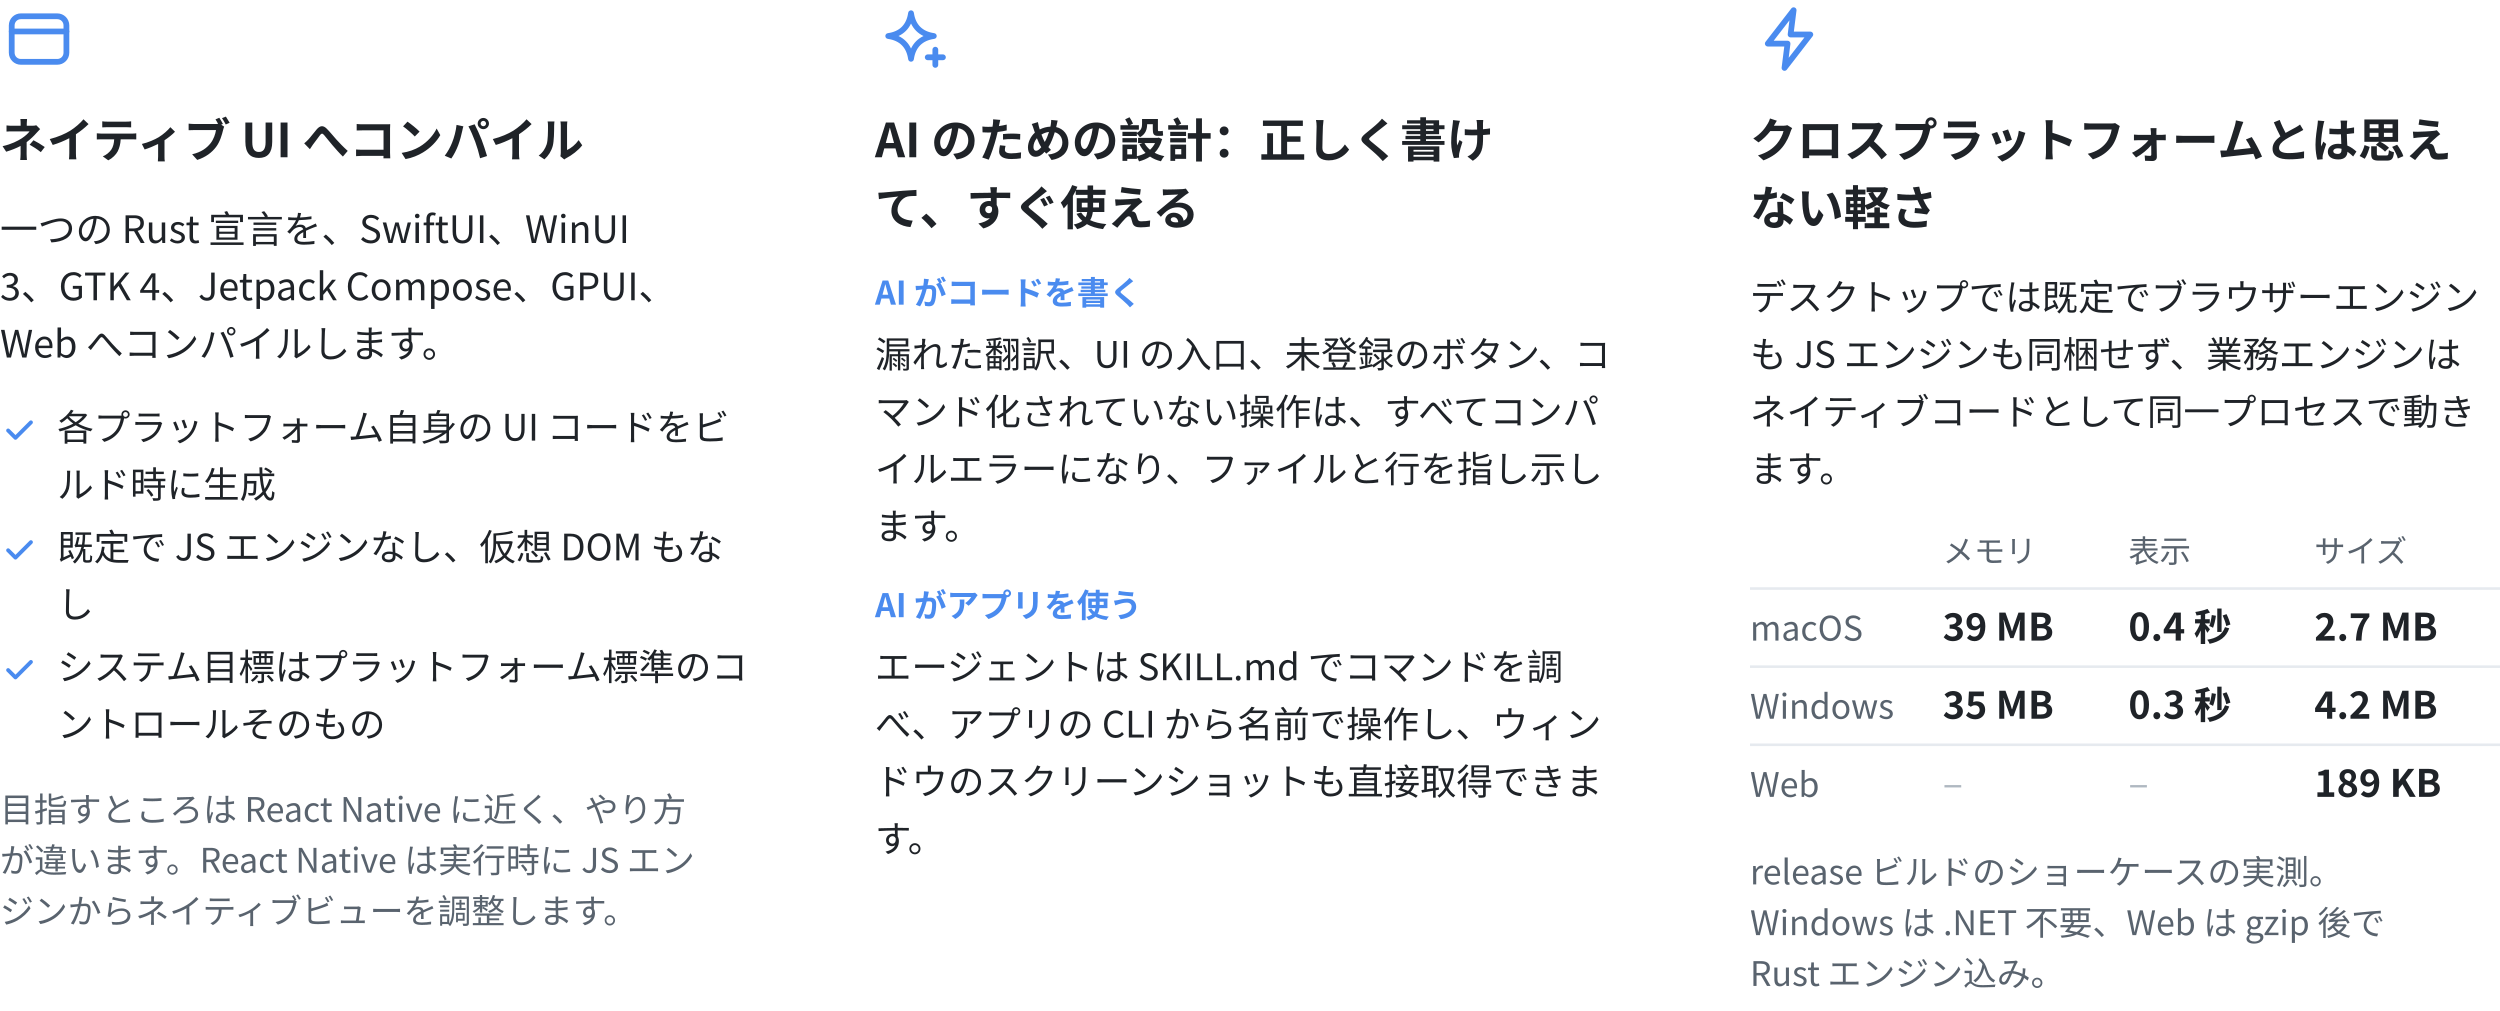
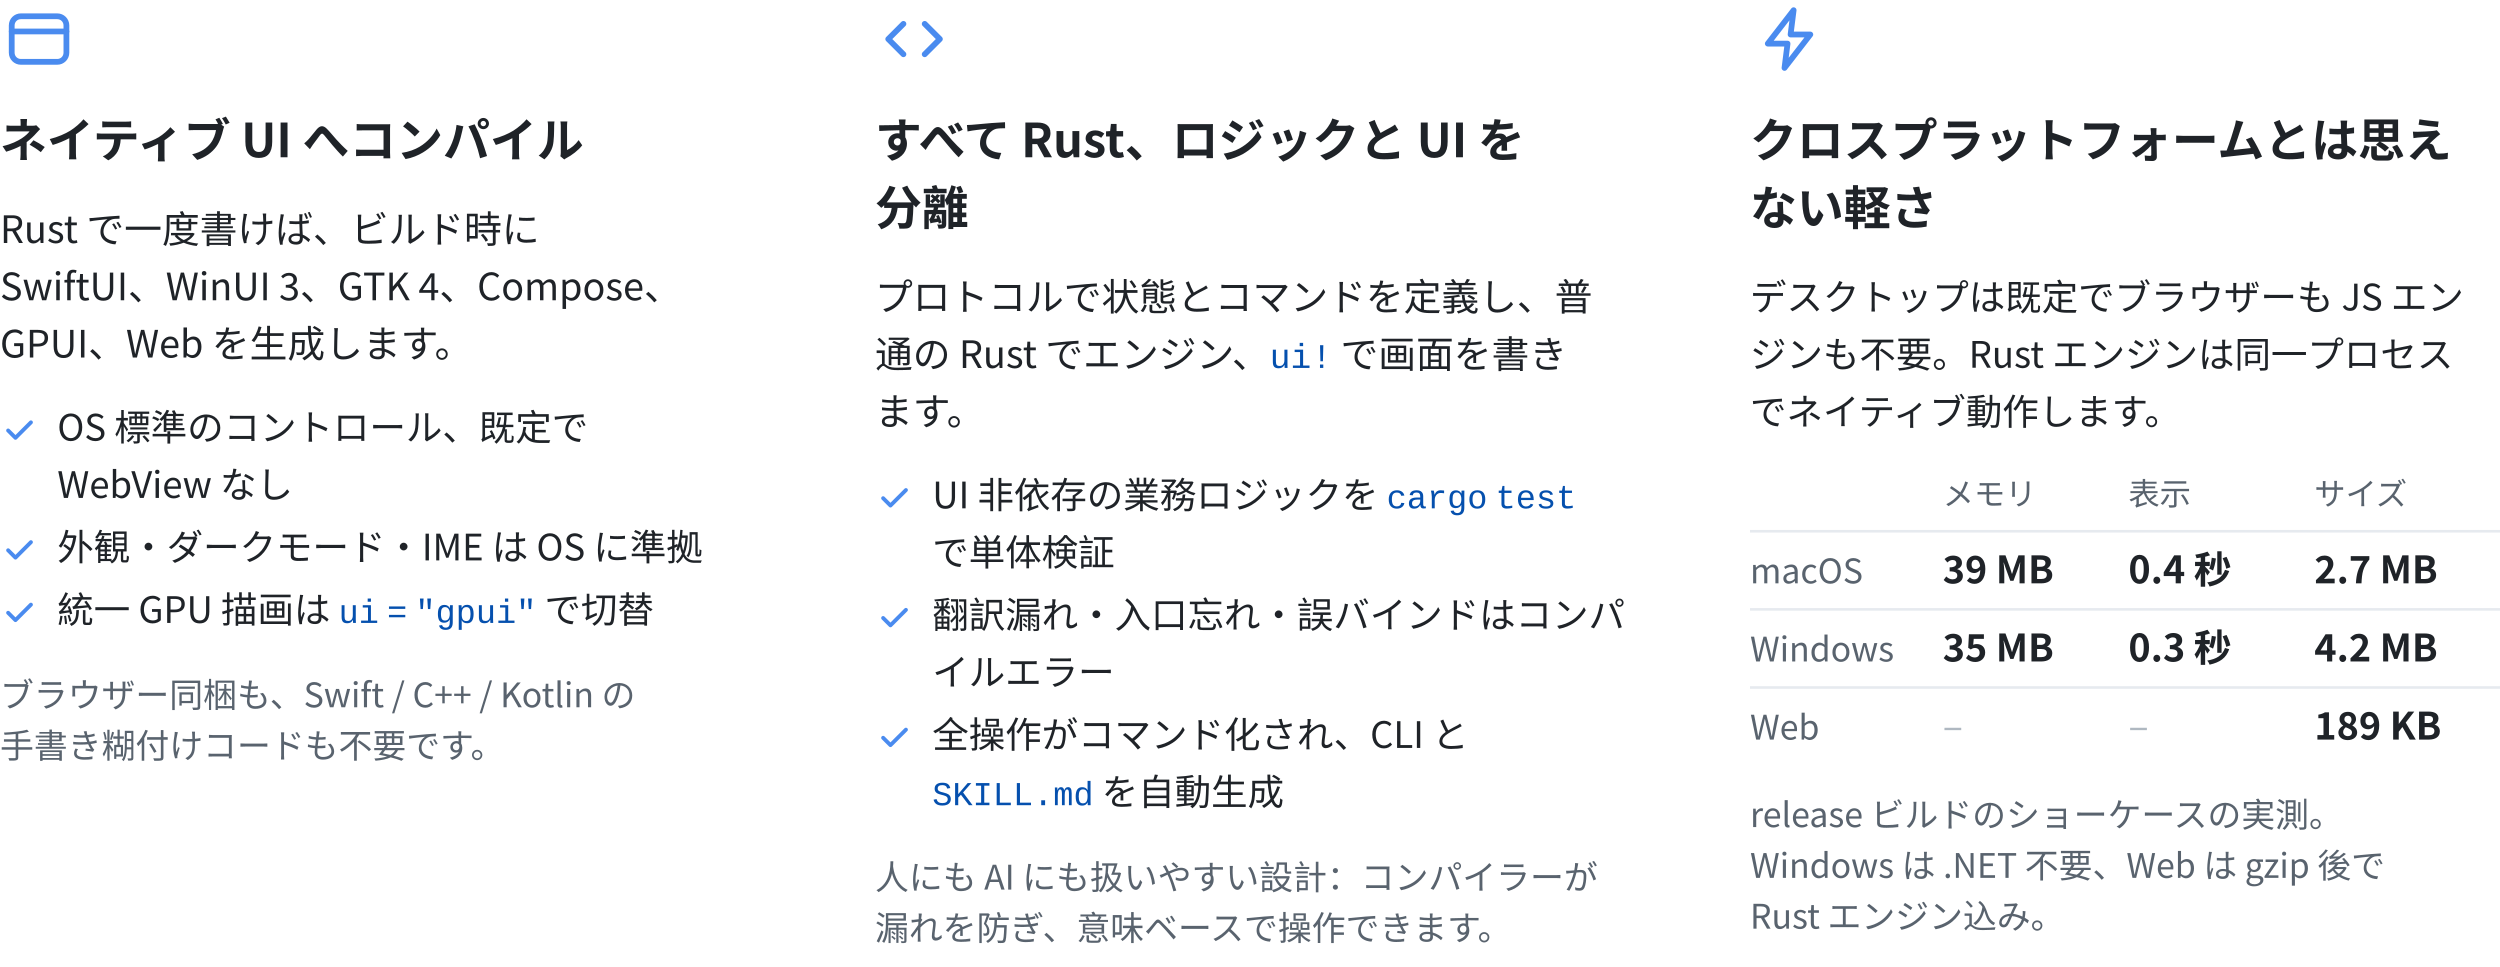
- <svg xmlns="http://www.w3.org/2000/svg" viewBox="0 0 960 388" width="960" height="388" font-family="-apple-system, BlinkMacSystemFont, 'Segoe UI', 'PingFang SC', 'Hiragino Sans GB', 'Microsoft YaHei', 'Noto Sans CJK SC', 'Helvetica Neue', Arial, sans-serif">
+ <svg xmlns="http://www.w3.org/2000/svg" viewBox="0 0 960 371" width="960" height="371" font-family="-apple-system, BlinkMacSystemFont, 'Segoe UI', 'PingFang SC', 'Hiragino Sans GB', 'Microsoft YaHei', 'Noto Sans CJK SC', 'Helvetica Neue', Arial, sans-serif">
  <defs>
    <symbol id="bern-logo" viewBox="0 0 1024 1024">
      <defs>
        <clipPath id="bern-symbol-disc">
          <circle cx="512" cy="512" r="512" />
        </clipPath>
      </defs>
      <g clip-path="url(#bern-symbol-disc)">
        <rect width="1024" height="1024" fill="#4A8BEF" />
        <path fill="#24324D" d="M 290.4 372.1 C 270.7 579.3 309.8 827.6 392.0 1060.0 L 1100 1100 L 1060.0 880.0 C 1013.0 692.2 904.4 451.5 684.3 270.5 A 14 14 0 0 0 662.4 286.5 C 693.7 364.2 711.6 444.8 715.3 529.4 A 36 36 0 0 1 691.6 564.9 C 620.6 590.7 549.5 616.5 478.5 642.4 A 36 36 0 0 1 436.0 628.1 C 383.8 547.6 344.6 461.1 317.8 369.5 A 14 14 0 0 0 290.4 372.1 Z" />
        <ellipse rx="22" ry="36" fill="#E8F4FF" transform="translate(520 760) rotate(-20)" />
        <ellipse rx="22" ry="36" fill="#E8F4FF" transform="translate(748 668) rotate(-20)" />
      </g>
    </symbol>
  </defs>
  <g transform="translate(0.0 0.0)">
    <g transform="translate(1.0 1.0) scale(1.1667)" fill="none" stroke="#4A8BEF" stroke-width="1.9" stroke-linecap="round" stroke-linejoin="round" color="#4A8BEF">
      <rect x="3" y="4.5" width="18" height="15" rx="3" />
      <path d="M3 9.5h18" />
    </g>
    <text x="0.0" y="60.4" font-size="18" fill="#1F2328" font-weight="700">ネイティブ UI へコンパイル</text>
-     <text x="0.0" y="93.3" font-size="14.5" fill="#1F2328">一つの Rust 宣言を、SwiftUI、WinUI</text>
-     <text x="0.0" y="115.3" font-size="14.5" fill="#1F2328">3、GTK 4、Jetpack Compose、GPUI、</text>
-     <text x="0.0" y="137.3" font-size="14.5" fill="#1F2328">Web へコンパイルします。</text>
+     <text x="0.0" y="93.3" font-size="14.5" fill="#1F2328">Rust で一度書けば、ビルド時に</text>
+     <text x="0.0" y="115.3" font-size="14.5" fill="#1F2328">SwiftUI、WinUI 3、GTK 4、Compose、</text>
+     <text x="0.0" y="137.3" font-size="14.5" fill="#1F2328">GPUI、Web を生成します。</text>
    <g transform="translate(0.0 157.5) scale(0.625)" fill="none" stroke="#4A8BEF" stroke-width="2.4" stroke-linecap="round" stroke-linejoin="round" color="#4A8BEF">
      <path d="m5 12.5 4.5 4.5L19 7.5" />
    </g>
-     <text x="22.0" y="169.2" font-size="14" fill="#1F2328">各プラットフォーム自身の UI コードをビ</text>
-     <text x="22.0" y="191.2" font-size="14" fill="#1F2328">ルド時に生成</text>
+     <text x="22.0" y="169.2" font-size="14" fill="#1F2328">OS 標準のコントロール、既定で</text>
+     <text x="22.0" y="191.2" font-size="14" fill="#1F2328">WebView なし</text>
    <g transform="translate(0.0 203.5) scale(0.625)" fill="none" stroke="#4A8BEF" stroke-width="2.4" stroke-linecap="round" stroke-linejoin="round" color="#4A8BEF">
      <path d="m5 12.5 4.5 4.5L19 7.5" />
    </g>
-     <text x="22.0" y="215.2" font-size="14" fill="#1F2328">既定で JS エンジンなし、仮想 DOM もな</text>
-     <text x="22.0" y="237.2" font-size="14" fill="#1F2328">し</text>
-     <g transform="translate(0.0 249.5) scale(0.625)" fill="none" stroke="#4A8BEF" stroke-width="2.4" stroke-linecap="round" stroke-linejoin="round" color="#4A8BEF">
+     <text x="22.0" y="215.2" font-size="14" fill="#1F2328">外観・ダークモード・IME は OS に準拠</text>
+     <g transform="translate(0.0 227.5) scale(0.625)" fill="none" stroke="#4A8BEF" stroke-width="2.4" stroke-linecap="round" stroke-linejoin="round" color="#4A8BEF">
      <path d="m5 12.5 4.5 4.5L19 7.5" />
    </g>
-     <text x="22.0" y="261.2" font-size="14" fill="#1F2328">システム目標はプラットフォーム標準のコ</text>
-     <text x="22.0" y="283.2" font-size="14" fill="#1F2328">ントロールそのもの</text>
-     <text x="0.0" y="315.6" font-size="13" fill="#59636E">目指すところは React Native に近く、やり方</text>
-     <text x="0.0" y="335.1" font-size="13" fill="#59636E">が違います。React Native は実行時に JS エン</text>
-     <text x="0.0" y="354.6" font-size="13" fill="#59636E">ジンからネイティブビューを調整します。</text>
+     <text x="22.0" y="239.2" font-size="14" fill="#1F2328">統一 GPU 描画は <tspan font-family="ui-monospace, SFMono-Regular, Menlo, Consolas, 'Liberation Mono', monospace" font-size="12.9" fill="#0550AE">ui</tspan>
+       <tspan font-family="ui-monospace, SFMono-Regular, Menlo, Consolas, 'Liberation Mono', monospace" font-size="12.9" fill="#0550AE">=</tspan>
+       <tspan font-family="ui-monospace, SFMono-Regular, Menlo, Consolas, 'Liberation Mono', monospace" font-size="12.9" fill="#0550AE">"gpui"</tspan> で切替</text>
+     <text x="0.0" y="271.6" font-size="13" fill="#59636E">ブラウザー同梱も、Swift / C++ / Kotlin の</text>
+     <text x="0.0" y="291.1" font-size="13" fill="#59636E">手書き糊付けコードも不要です。</text>
  </g>
  <g transform="translate(336.0 0.0)">
    <g transform="translate(1.0 1.0) scale(1.1667)" fill="none" stroke="#4A8BEF" stroke-width="1.9" stroke-linecap="round" stroke-linejoin="round" color="#4A8BEF">
-       <path d="M11 3.5c.6 4.3 3.2 6.9 7.5 7.5-4.3.6-6.9 3.2-7.5 7.5-.6-4.3-3.2-6.9-7.5-7.5 4.3-.6 6.9-3.2 7.5-7.5z" />
-       <path d="M19 15.5v5M16.5 18h5" />
+       <path d="M8.5 7 3.5 12l5 5M15.5 7l5 5-5 5" />
    </g>
-     <text x="0.0" y="60.4" font-size="18" fill="#1F2328" font-weight="700">AI のための設計：正しく書け</text>
-     <text x="0.0" y="86.4" font-size="18" fill="#1F2328" font-weight="700">て、すぐ使える</text>
-     <text x="0.0" y="117.0" font-size="12.5" font-weight="700" fill="#4A8BEF">AI がコードを書く</text>
-     <text x="0.0" y="141.2" font-size="14" fill="#1F2328">漏れた翻訳、UI の入口、未登録のボタン、コ</text>
-     <text x="0.0" y="163.2" font-size="14" fill="#1F2328">マンド化されていない操作は、すべてコンパ</text>
-     <text x="0.0" y="185.2" font-size="14" fill="#1F2328">イルエラーになり、ファイルと行を指し示し</text>
-     <text x="0.0" y="207.2" font-size="14" fill="#1F2328">ます。</text>
-     <text x="0.0" y="237.0" font-size="12.5" font-weight="700" fill="#4A8BEF">AI がアプリを使う</text>
-     <text x="0.0" y="261.2" font-size="14" fill="#1F2328">エージェントは SKILL.md でコマンドを調</text>
-     <text x="0.0" y="283.2" font-size="14" fill="#1F2328">べ、アプリの CLI から名前で操作し、ウィン</text>
-     <text x="0.0" y="305.2" font-size="14" fill="#1F2328">ドウのスクリーンショットも直接取得できま</text>
-     <text x="0.0" y="327.2" font-size="14" fill="#1F2328">す。</text>
+     <text x="0.0" y="60.4" font-size="18" fill="#1F2328" font-weight="700">すべて Rust、ロジックと UI を</text>
+     <text x="0.0" y="86.4" font-size="18" fill="#1F2328" font-weight="700">分離</text>
+     <text x="0.0" y="119.3" font-size="14.5" fill="#1F2328">プロトコルで状態とコマンドを定義し、普</text>
+     <text x="0.0" y="141.3" font-size="14.5" fill="#1F2328">通の Rust でエンジン、<tspan font-family="ui-monospace, SFMono-Regular, Menlo, Consolas, 'Liberation Mono', monospace" font-size="13.3" fill="#0550AE">ui!</tspan> で画面を書き</text>
+     <text x="0.0" y="163.3" font-size="14.5" fill="#1F2328">ます。</text>
+     <g transform="translate(0.0 183.5) scale(0.625)" fill="none" stroke="#4A8BEF" stroke-width="2.4" stroke-linecap="round" stroke-linejoin="round" color="#4A8BEF">
+       <path d="m5 12.5 4.5 4.5L19 7.5" />
+     </g>
+     <text x="22.0" y="195.2" font-size="14" fill="#1F2328">UI 非依存の業務ロジックを <tspan font-family="ui-monospace, SFMono-Regular, Menlo, Consolas, 'Liberation Mono', monospace" font-size="12.9" fill="#0550AE">cargo</tspan>
+       <tspan font-family="ui-monospace, SFMono-Regular, Menlo, Consolas, 'Liberation Mono', monospace" font-size="12.9" fill="#0550AE">test</tspan>
+     </text>
+     <text x="22.0" y="217.2" font-size="14" fill="#1F2328">で単体検証</text>
+     <g transform="translate(0.0 229.5) scale(0.625)" fill="none" stroke="#4A8BEF" stroke-width="2.4" stroke-linecap="round" stroke-linejoin="round" color="#4A8BEF">
+       <path d="m5 12.5 4.5 4.5L19 7.5" />
+     </g>
+     <text x="22.0" y="241.2" font-size="14" fill="#1F2328">翻訳漏れ・入口忘れ・誤バインドはコンパ</text>
+     <text x="22.0" y="263.2" font-size="14" fill="#1F2328">イルエラー</text>
+     <g transform="translate(0.0 275.5) scale(0.625)" fill="none" stroke="#4A8BEF" stroke-width="2.4" stroke-linecap="round" stroke-linejoin="round" color="#4A8BEF">
+       <path d="m5 12.5 4.5 4.5L19 7.5" />
+     </g>
+     <text x="22.0" y="287.2" font-size="14" fill="#1F2328">全操作がコマンド化され、CLI と</text>
+     <text x="22.0" y="309.2" font-size="14" fill="#1F2328">
+       <tspan font-family="ui-monospace, SFMono-Regular, Menlo, Consolas, 'Liberation Mono', monospace" font-size="12.9" fill="#0550AE">SKILL.md</tspan> を自動生成</text>
+     <text x="0.0" y="341.6" font-size="13" fill="#59636E">人にも AI にも扱いやすい設計：コンパイラーが</text>
+     <text x="0.0" y="361.1" font-size="13" fill="#59636E">漏れを防ぎ、意味ベースで操作できます。</text>
  </g>
  <g transform="translate(672.0 0.0)">
    <g transform="translate(1.0 1.0) scale(1.1667)" fill="none" stroke="#4A8BEF" stroke-width="1.9" stroke-linecap="round" stroke-linejoin="round" color="#4A8BEF">
      <path d="M13.5 2.5 5 13.5h6.5l-1 8 8.5-11h-6.5z" />
    </g>
    <text x="0.0" y="60.4" font-size="18" fill="#1F2328" font-weight="700">クロスプラットフォームとは思え</text>
    <text x="0.0" y="86.4" font-size="18" fill="#1F2328" font-weight="700">ない軽さ</text>
-     <text x="0.0" y="119.2" font-size="14" fill="#1F2328">デスクトップでは既定でブラウザーエンジン</text>
-     <text x="0.0" y="141.2" font-size="14" fill="#1F2328">も JS エンジンも同梱せず、業務エンジンは</text>
-     <text x="0.0" y="163.2" font-size="14" fill="#1F2328">ネイティブコードとして同一プロセスで動き</text>
-     <text x="0.0" y="185.2" font-size="14" fill="#1F2328">ます。</text>
-     <text x="74.0" y="216" font-size="12" fill="#59636E">メモリ</text>
-     <text x="145.3" y="216" font-size="12" fill="#59636E">表示</text>
-     <text x="216.7" y="216" font-size="12" fill="#59636E">サイズ</text>
-     <line x1="0" y1="226.0" x2="288.0" y2="226.0" stroke="#E6EAEF" />
-     <text x="0" y="246.0" font-size="13" fill="#59636E">macOS</text>
-     <text x="74.0" y="246.0" font-size="14.5" font-weight="700" fill="#1F2328">39 MB</text>
-     <text x="145.3" y="246.0" font-size="14.5" font-weight="700" fill="#1F2328">0.4 秒</text>
-     <text x="216.7" y="246.0" font-size="14.5" font-weight="700" fill="#1F2328">2.7 MB</text>
-     <line x1="0" y1="256.0" x2="288.0" y2="256.0" stroke="#E6EAEF" />
-     <text x="0" y="276.0" font-size="13" fill="#59636E">Windows</text>
-     <text x="74.0" y="276.0" font-size="14.5" font-weight="700" fill="#1F2328">35 MB</text>
-     <text x="145.3" y="276.0" font-size="14.5" font-weight="700" fill="#1F2328">0.3 秒</text>
-     <text x="216.7" y="276.0" font-size="14.5" font-weight="700" fill="#1F2328">4.2 MB</text>
-     <line x1="0" y1="286.0" x2="288.0" y2="286.0" stroke="#E6EAEF" />
-     <text x="0" y="306.0" font-size="13" fill="#59636E">Web</text>
-     <text x="74.0" y="306.0" font-size="14.5" font-weight="400" fill="#AFB8C1">–</text>
-     <text x="145.3" y="306.0" font-size="14.5" font-weight="400" fill="#AFB8C1">–</text>
-     <text x="216.7" y="306.0" font-size="14.5" font-weight="700" fill="#1F2328">189 KB</text>
-     <text x="0.0" y="339.6" font-size="13" fill="#59636E">release ビルドのショーケースの実測。</text>
-     <text x="0.0" y="359.1" font-size="13" fill="#59636E">Windows は .NET 不要、Web は gzip 後で</text>
-     <text x="0.0" y="378.6" font-size="13" fill="#59636E">Rust エンジン込み。</text>
+     <text x="0.0" y="119.2" font-size="14" fill="#1F2328">デスクトップは既定でブラウザーも JS エン</text>
+     <text x="0.0" y="141.2" font-size="14" fill="#1F2328">ジンも不要。Rust エンジンは同一プロセス</text>
+     <text x="0.0" y="163.2" font-size="14" fill="#1F2328">でネイティブ動作します。</text>
+     <text x="74.0" y="194" font-size="12" fill="#59636E">メモリ</text>
+     <text x="145.3" y="194" font-size="12" fill="#59636E">表示</text>
+     <text x="216.7" y="194" font-size="12" fill="#59636E">サイズ</text>
+     <line x1="0" y1="204.0" x2="288.0" y2="204.0" stroke="#E6EAEF" />
+     <text x="0" y="224.0" font-size="13" fill="#59636E">macOS</text>
+     <text x="74.0" y="224.0" font-size="14.5" font-weight="700" fill="#1F2328">39 MB</text>
+     <text x="145.3" y="224.0" font-size="14.5" font-weight="700" fill="#1F2328">0.4 秒</text>
+     <text x="216.7" y="224.0" font-size="14.5" font-weight="700" fill="#1F2328">2.7 MB</text>
+     <line x1="0" y1="234.0" x2="288.0" y2="234.0" stroke="#E6EAEF" />
+     <text x="0" y="254.0" font-size="13" fill="#59636E">Windows</text>
+     <text x="74.0" y="254.0" font-size="14.5" font-weight="700" fill="#1F2328">35 MB</text>
+     <text x="145.3" y="254.0" font-size="14.5" font-weight="700" fill="#1F2328">0.3 秒</text>
+     <text x="216.7" y="254.0" font-size="14.5" font-weight="700" fill="#1F2328">4.2 MB</text>
+     <line x1="0" y1="264.0" x2="288.0" y2="264.0" stroke="#E6EAEF" />
+     <text x="0" y="284.0" font-size="13" fill="#59636E">Web</text>
+     <text x="74.0" y="284.0" font-size="14.5" font-weight="400" fill="#AFB8C1">–</text>
+     <text x="145.3" y="284.0" font-size="14.5" font-weight="400" fill="#AFB8C1">–</text>
+     <text x="216.7" y="284.0" font-size="14.5" font-weight="700" fill="#1F2328">189 KB</text>
+     <text x="0.0" y="317.6" font-size="13" fill="#59636E">release ビルドのショーケースの実測。</text>
+     <text x="0.0" y="337.1" font-size="13" fill="#59636E">Windows は .NET 不要、Web は gzip 後で</text>
+     <text x="0.0" y="356.6" font-size="13" fill="#59636E">Rust エンジン込み。</text>
  </g>
</svg>
